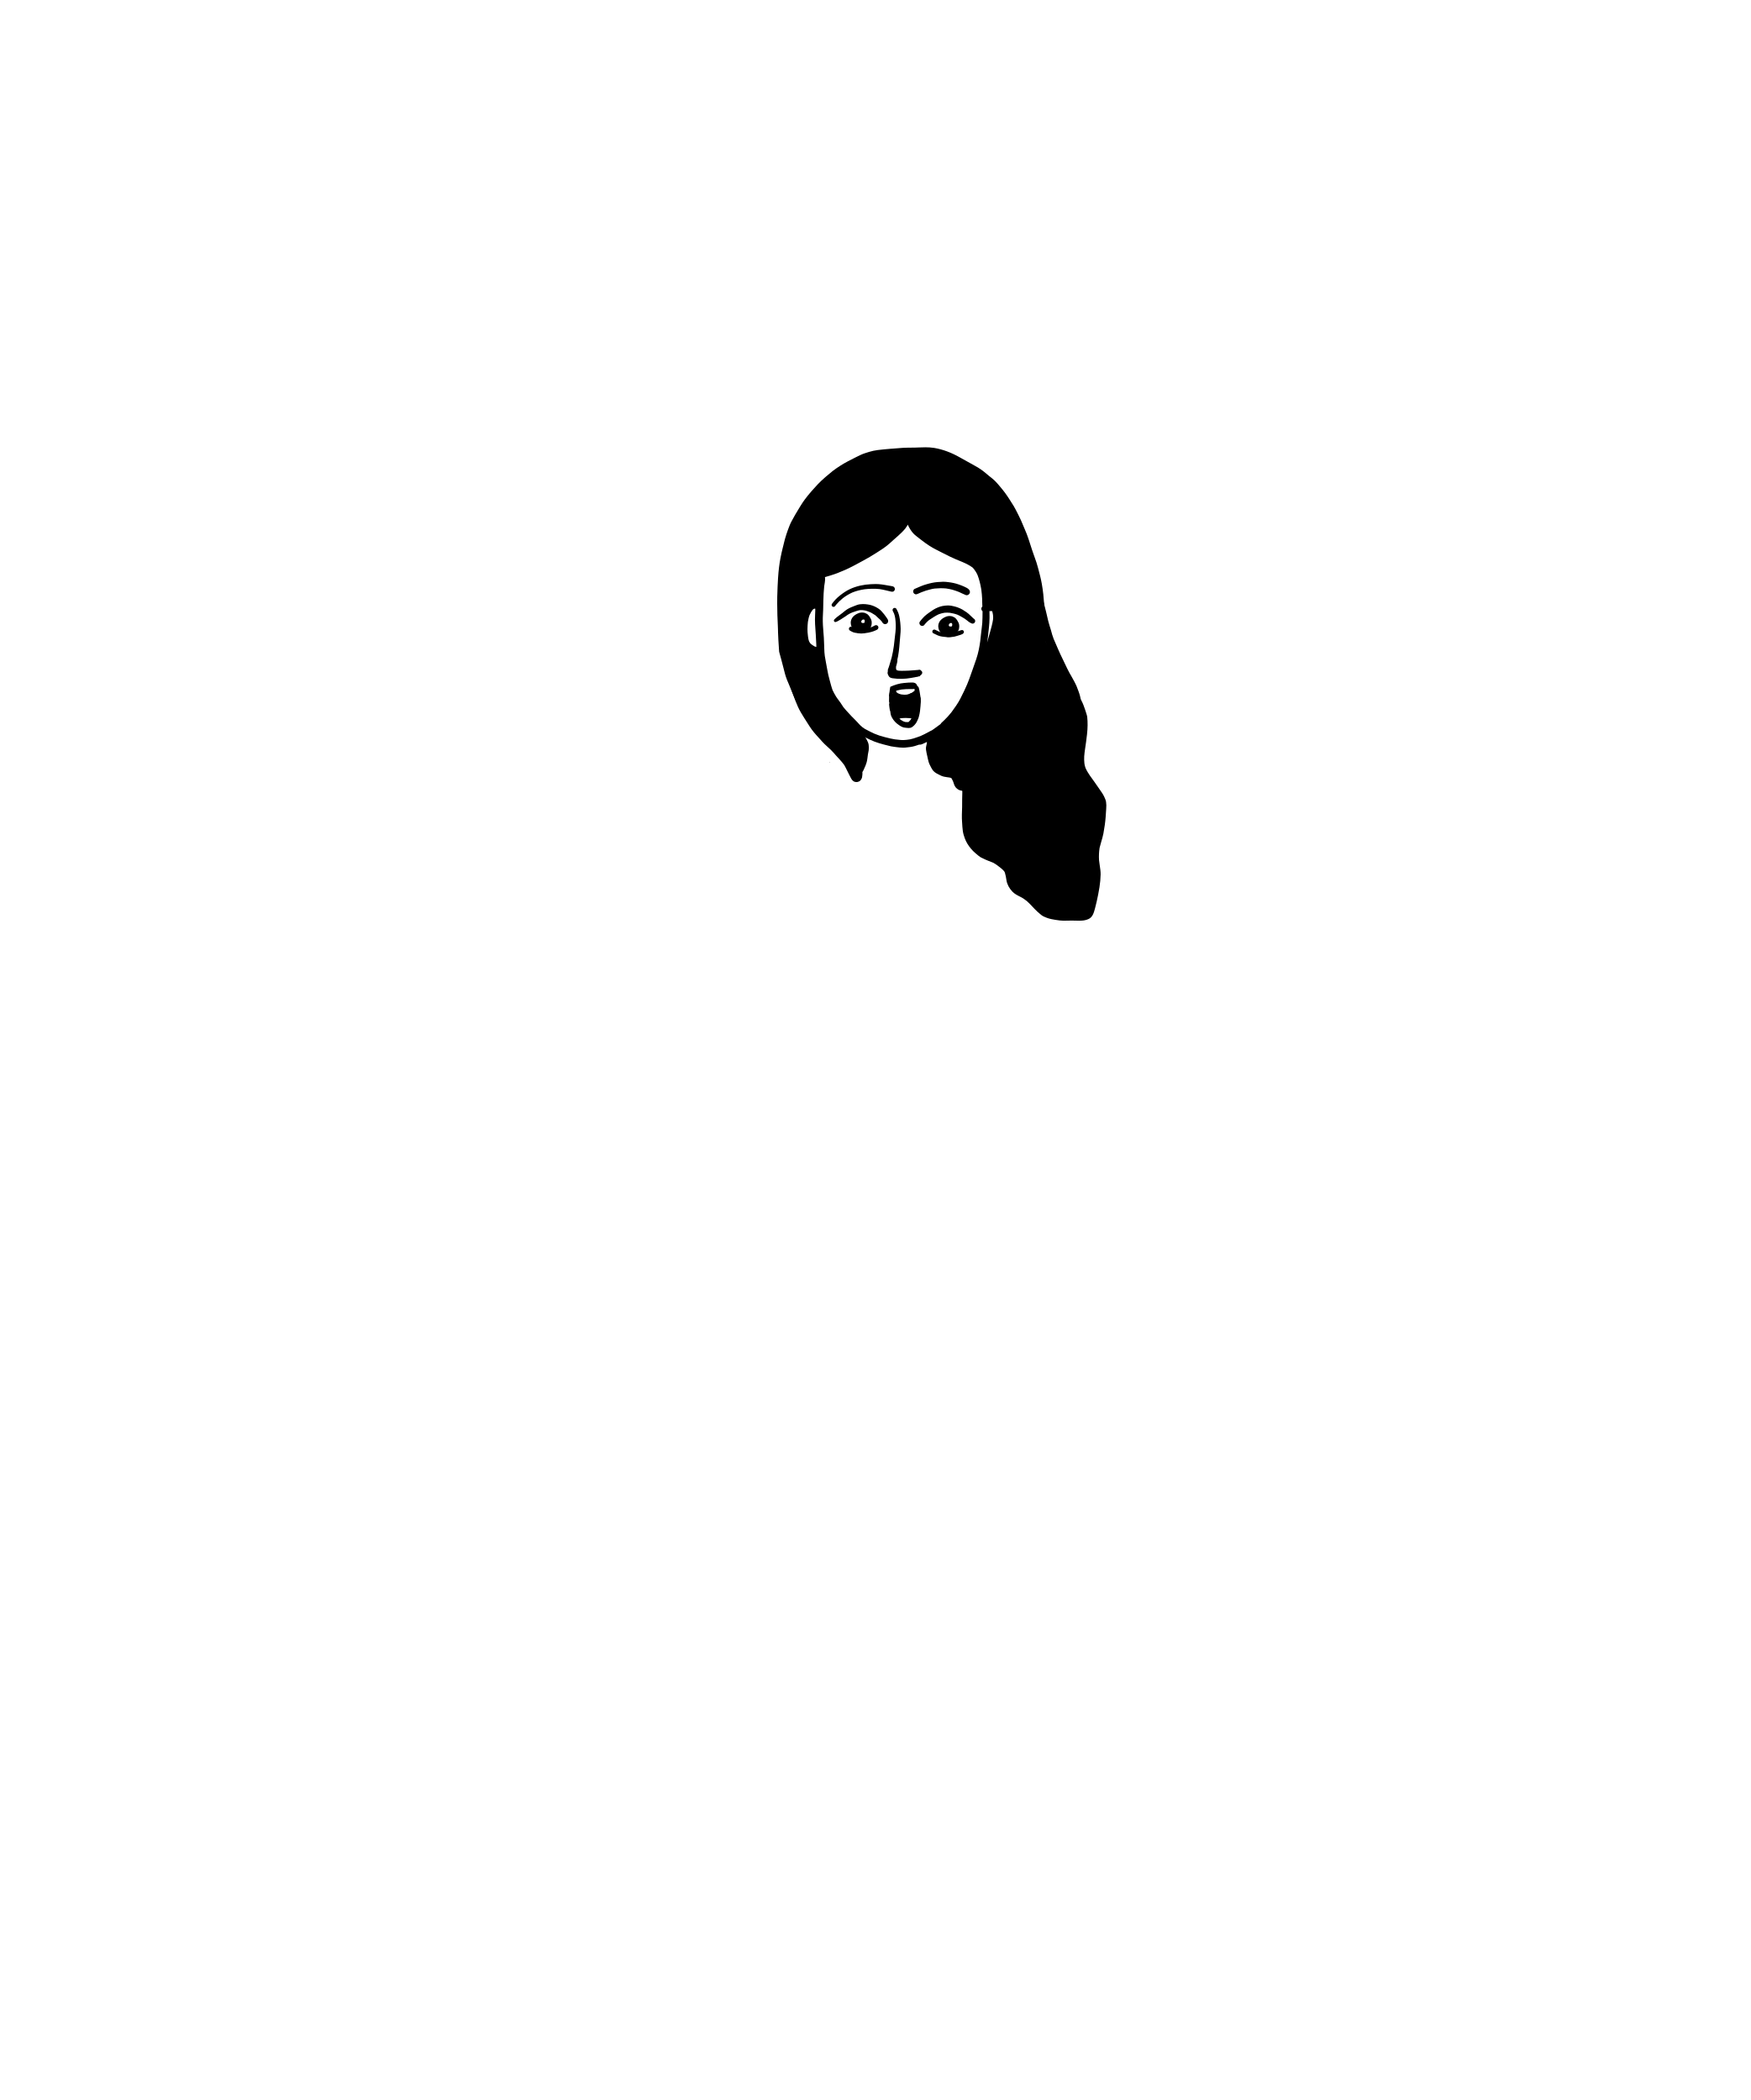
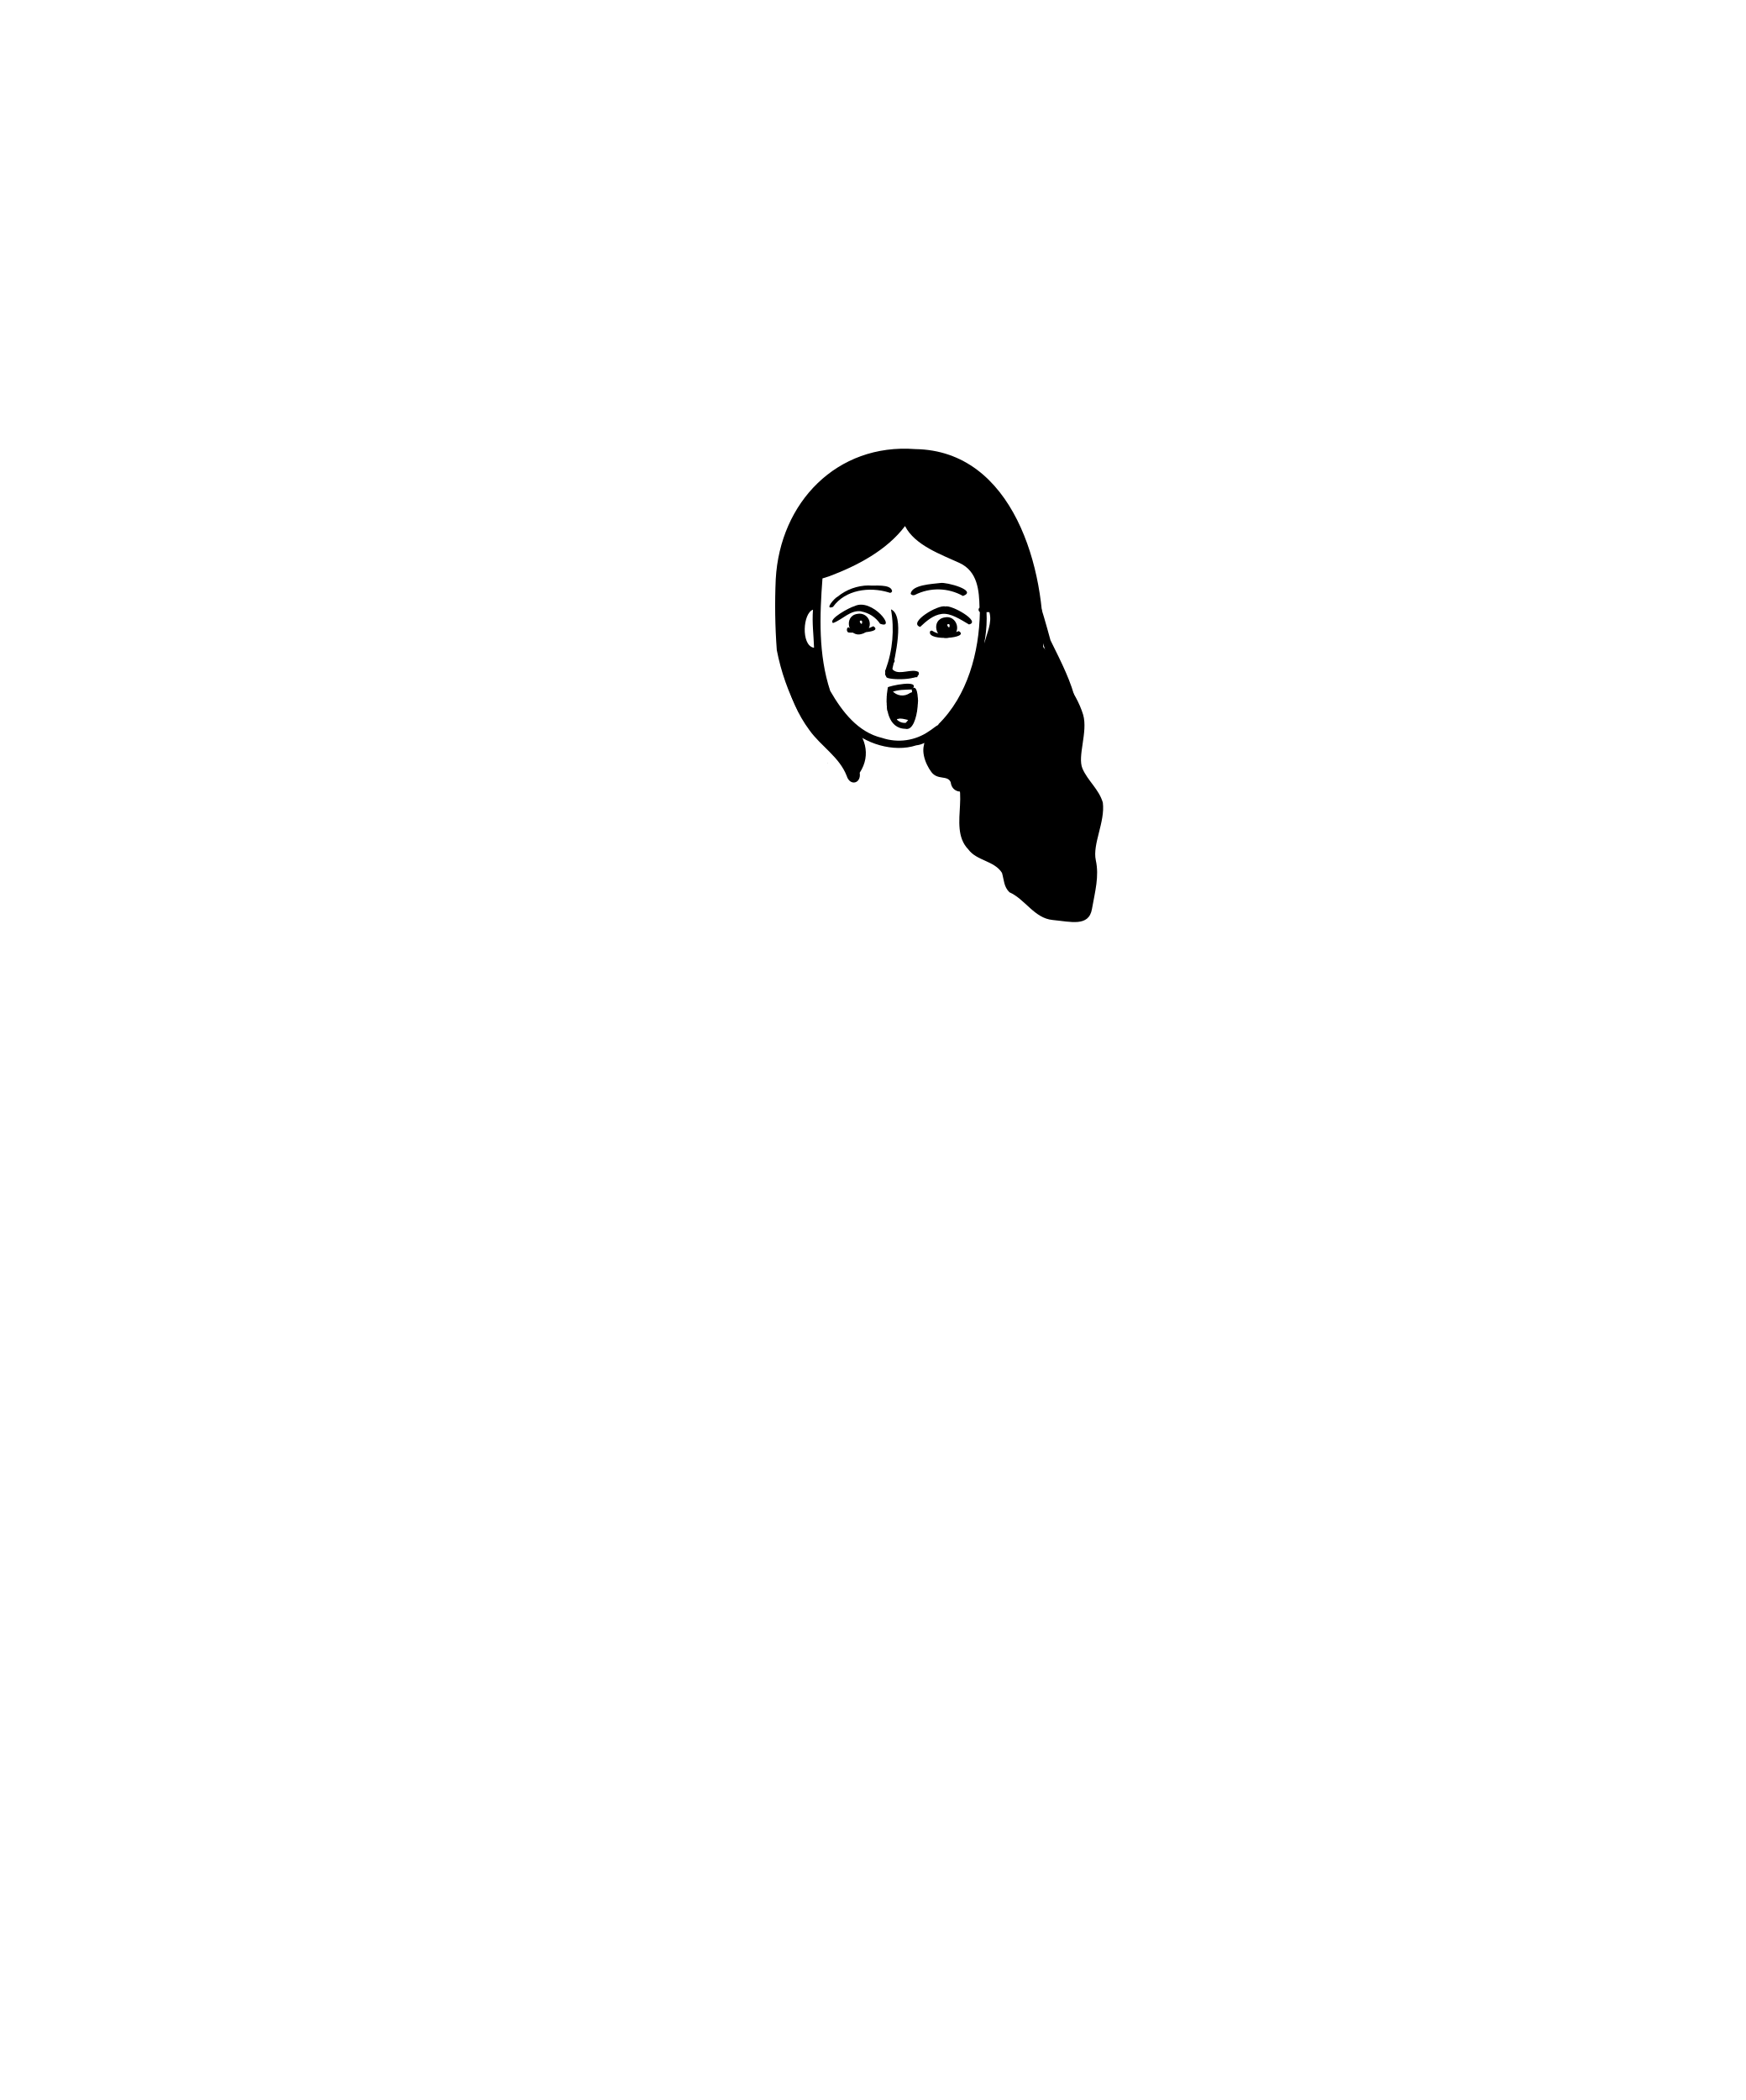
- <svg xmlns="http://www.w3.org/2000/svg" width="500" height="600">
-   <path d="M261.798 180.773c-.037-.007-.078-.01-.115-.016.037.006.078.012.115.016m-8.231 11.167c-.116.418.018.82.296 1.097h.003c.423.14.86.224 1.299.29.719.056 1.435.074 2.154.074.723.004 1.451.016 2.174-.021.738-.038 1.476-.044 2.214-.081.358-.019.713-.047 1.072-.084.106-.268.149-.518.072-.817a1.384 1.384 0 00-.088-.245.372.372 0 01-.015-.057.916.916 0 00-.175-.366 9.9 9.9 0 01-1.32.292c-.53.077-1.062.165-1.594.218-.425.037-.851.059-1.274.09-.355.025-.739.09-1.093.056-.371-.037-.783-.056-1.1-.277a1.738 1.738 0 01-.637-.773l-.587-.192a.935.935 0 00-.305-.05c-.492 0-.965.367-1.096.847m-8.796-19.081c-.377.137-.747.287-1.117.433-.387.153-.78.308-1.147.502-.386.202-.75.423-1.09.7-.267.216-.53.436-.8.649-.524.393-1.057.772-1.57 1.182-.18.143-.354.299-.52.464-.093.094-.223.19-.282.308-.069.138-.082.287 0 .424a.412.412 0 00.36.209c.153-.004.306-.078.442-.137.147-.063.281-.14.421-.215.458-.246.894-.536 1.33-.82.234-.149.467-.298.7-.45.212-.141.411-.297.62-.44.398-.275.842-.478 1.283-.669.345-.135.7-.244 1.05-.362.39-.13.773-.244 1.174-.313.222-.016.44-.015.664-.007.205.01.413.044.62.071-.082-.01-.163-.022-.24-.03.186.024.37.055.553.093.156.03.309.09.459.143.299.101.594.218.888.333.12.056.24.115.36.177.14.072.271.165.408.247.238.142.473.28.7.437.311.273.599.568.903.845.15.138.303.265.45.405.152.15.294.309.433.472.088.125.17.252.251.385a.885.885 0 001.2.315.889.889 0 00.317-1.203c-.084-.137-.162-.28-.256-.411-.114-.168-.236-.333-.354-.501-.14-.193-.271-.4-.43-.58-.118-.136-.234-.274-.35-.41-.251-.303-.51-.617-.809-.876-.36-.305-.75-.535-1.164-.76a7.14 7.14 0 00-2.38-.775 9.806 9.806 0 00-1.36-.107c-.582 0-1.162.073-1.717.272m5.475 5.756a1.035 1.035 0 00-.424.116c-.059.03-.115.07-.174.105a7.12 7.12 0 01-.553.274c-.295.114-.607.182-.914.25-.28.06-.557.118-.835.161-.387.05-.777.103-1.165.156.06-.01.116-.016.175-.025a9.401 9.401 0 01-1.822-.035 3.265 3.265 0 01-.538-.136c-.206-.111-.407-.231-.61-.35a.61.61 0 00-.823.216.608.608 0 00.215.822c.155.087.31.178.467.264.324.188.66.296 1.025.365.385.072.784.1 1.174.134.273.022.548.053.822.047.286-.003.573-.047.856-.082.333-.04.67-.08.997-.155.295-.069.591-.14.887-.218.405-.106.785-.274 1.165-.442.256-.113.504-.203.648-.467a.678.678 0 000-.67c-.103-.175-.318-.332-.533-.332l-.04.002m20.552-5.631a9.97 9.97 0 00-1.607.165c-.455.084-.887.246-1.317.414-.923.364-1.725.934-2.529 1.508a14.18 14.18 0 00-1.25.99c-.164.15-.31.318-.46.48-.324.351-.623.712-.903 1.102-.252.352-.063.884.287 1.09a.807.807 0 00.613.08c.215-.058.349-.192.476-.367.045-.06.088-.12.133-.178a7.9 7.9 0 011.144-1.11c.479-.337.979-.648 1.476-.957.432-.272.878-.516 1.342-.723a9.333 9.333 0 011.577-.407 8.461 8.461 0 011.51.007c.37.062.737.137 1.103.217a9.27 9.27 0 011.113.34c.188.086.377.175.562.27.261.134.51.29.766.43.25.137.504.277.735.443.223.161.44.332.662.492.145.116.285.234.43.348.303.237.605.395.963.53.312.112.682-.075.841-.343a.757.757 0 00-.268-1.022c-.035-.02-.07-.04-.103-.062-.291-.247-.56-.514-.831-.781a8.595 8.595 0 00-1.143-.99c-.39-.275-.791-.536-1.202-.78-.43-.255-.897-.444-1.362-.628-.398-.156-.825-.252-1.242-.352-.462-.11-.951-.207-1.432-.207l-.084.001" />
-   <path d="M271.78 178.001c.028.015.055.03.082.047.005.003.007.006.011.01.029.04.054.082.079.123.017.057.032.112.046.169.003.083.003.164-.001.247a5.763 5.763 0 01-.085.338l-.144.04-.075.01c-.108.01-.216.015-.324.015a3.84 3.84 0 01-.187-.05l-.008-.004-.069-.066a1.384 1.384 0 01-.04-.066 3.367 3.367 0 01-.065-.202v-.016c.014-.054.03-.107.047-.161.04-.067.082-.133.126-.197.058-.059.115-.116.175-.171a2.91 2.91 0 01.26-.066h.172m-1.155-1.934c-.11.016-.218.058-.322.099-.586.218-1.137.531-1.581.987a2.597 2.597 0 00-.722 1.774c0 .184.044.367.07.546.019.12.046.23.084.346.128.386.345.713.629.99l.086.082c.13.21.291.402.474.558.23.197.479.31.758.417.256.096.549.129.82.133.317.008.648-.051.947-.155a3.24 3.24 0 001.3-.87 2.18 2.18 0 00.36-.551c.07-.088.133-.18.198-.27.19-.268.227-.623.259-.944.054-.53-.034-1.098-.327-1.547a2.01 2.01 0 01-.03-.045c-.01-.02-.017-.04-.027-.061-.124-.282-.333-.536-.526-.77-.27-.331-.637-.503-1.016-.658-.164-.066-.37-.078-.536-.102a2.636 2.636 0 00-.329-.025l-.039-.001c-.177 0-.355.043-.53.067m-23.845.934c.028.015.055.03.082.047.005.003.007.006.011.01.029.04.054.082.079.123.017.057.032.112.046.169.003.083.003.164-.001.247a5.763 5.763 0 01-.085.338l-.144.04-.075.01c-.108.01-.216.015-.324.015a3.84 3.84 0 01-.187-.05l-.008-.004-.069-.066a1.384 1.384 0 01-.04-.066 3.367 3.367 0 01-.065-.202v-.016c.014-.054.03-.107.047-.161.04-.067.082-.133.126-.197.058-.059.115-.116.175-.171a2.91 2.91 0 01.26-.066h.172m-1.155-1.934c-.11.016-.218.058-.322.099-.586.218-1.137.531-1.581.987a2.597 2.597 0 00-.722 1.774c0 .184.044.367.07.546.019.12.046.23.084.346.128.386.345.713.629.99l.086.082c.13.21.291.402.474.558.23.197.479.31.758.417.256.096.549.129.82.133.317.008.648-.051.947-.155a3.24 3.24 0 001.3-.87 2.18 2.18 0 00.36-.551c.07-.088.133-.18.198-.27.19-.268.227-.623.259-.944.054-.53-.034-1.098-.327-1.547a2.01 2.01 0 01-.03-.045c-.01-.02-.017-.04-.027-.061-.124-.282-.333-.536-.526-.77-.27-.331-.637-.503-1.016-.658-.164-.066-.37-.078-.536-.102a2.636 2.636 0 00-.329-.025l-.039-.001c-.177 0-.355.043-.53.067" />
-   <path d="M266.387 180.153c-.153.258-.075.638.202.781.417.213.84.42 1.27.605.39.168.786.27 1.203.336.208.034.416.053.622.078.3.034.598.062.897.09.162.012.327.01.49.012.149.007.304.007.454-.008a9.648 9.648 0 001.111-.153c.296-.063.583-.156.87-.246.286-.09.573-.166.856-.265a5.85 5.85 0 00.445-.174.98.98 0 00.374-.275.541.541 0 00.084-.653c-.112-.19-.39-.337-.61-.25-.085.034-.178.05-.265.075-.109.028-.218.06-.327.09-.27.078-.539.15-.81.222-.224.059-.442.136-.67.19-.262.065-.524.114-.79.16-.407.04-.817.068-1.227.054a27.719 27.719 0 01-1.29-.082 4.623 4.623 0 01-.997-.258 22.234 22.234 0 01-1.114-.531.643.643 0 00-.294-.074.55.55 0 00-.484.276m-11.143-6.387c-.29.169-.365.527-.216.814.122.236.24.47.35.71.18.451.267.918.345 1.394.075.62.128 1.243.146 1.869.02.65-.021 1.31-.083 1.959a179.738 179.738 0 01-.464 4.055c-.172 1.124-.35 2.248-.636 3.353-.146.558-.321 1.106-.495 1.657-.134.415-.23.848-.392 1.252-.02.04-.038.084-.057.127a1.535 1.535 0 00-.155.565.972.972 0 00.501.856.93.93 0 001.13-.147.93.93 0 00.272-.704c.017-.071.036-.142.056-.214a1.097 1.097 0 01-.066-.511c.047-.408.072-.53.237-.897.084-.193.226-.356.364-.516.173-.625.326-1.252.448-1.89.172-.87.25-1.76.35-2.642.093-.822.14-1.654.21-2.479.058-.622.11-1.243.154-1.865.04-.557.025-1.112-.013-1.666a20.837 20.837 0 00-.205-1.962 16.098 16.098 0 00-.162-.844 7.111 7.111 0 00-.296-1c-.14-.364-.327-.713-.508-1.062a.577.577 0 00-.517-.29.598.598 0 00-.298.078" />
-   <path d="M269.27 209.613c.352-.252.704-.505 1.059-.753l.423-.3.144-.099.146-.103c.072.41.224.788.464 1.177l.066.106-.608.034-.781.082a63.67 63.67 0 01-1.349.155c.153-.1.3-.2.436-.299m12.911-27.586l.153-1.392.131-1.23c.097-.968.193-1.887.187-2.805v-.623a76.392 76.392 0 00-.019-1.417l.122.043a9.381 9.381 0 01.548-.006l.112.044c.093.31.165.638.218 1 .012.108.025.224.034.338.035.303.028.639-.022 1.091-.183 1.174-.507 2.326-.819 3.44l-.162.558-.208.745-.153.547-.205.739-.1.367-.031.106c.077-.445.149-.94.214-1.545m-49.21 2.763l-.228-.069a8.132 8.132 0 01-.959-.613 3.654 3.654 0 01-.395-.368 3.88 3.88 0 01-.309-.557c-.143-.377-.208-.797-.27-1.233l-.04-.364c-.075-.664-.138-1.258-.123-1.848.016-.66.041-1.36.12-2.033.117-.685.245-1.355.475-1.958.247-.549.53-1.04.841-1.462.056-.067.116-.127.181-.186.08-.06.17-.11.259-.159l.171-.047.087.013.09.016.006.507-.052 1.277a25.608 25.608 0 000 2.694c.04.647.083 1.299.13 1.95l.066.965c.062.91.111 1.815.143 2.728.01.27.015.535.019.797l.006.01a1.91 1.91 0 00-.218-.06m4.503-20.454l.23-.075.589-.19c.616-.196 1.209-.438 1.912-.744.236-.1.473-.2.713-.292.632-.25 1.274-.565 1.822-.839l.122-.058.57-.284c.292-.143.582-.299.874-.458l.079-.04.404-.219a109.684 109.684 0 003.662-2.021 54.79 54.79 0 001.95-1.202l.143-.093.377-.242 1.075-.698c.146-.094.29-.197.433-.299l.161-.119.122-.083.075-.054c.152-.106.264-.186.37-.277l.277-.221.088-.072c.245-.2.488-.399.722-.61l.214-.2c.281-.255.555-.504.835-.753.408-.365.82-.729 1.23-1.09l.062-.053c.39-.349.695-.622.975-.916l.237-.245c.234-.24.586-.601.844-.947a9.39 9.39 0 00.365-.545l.05-.075.08-.124.072-.106.137-.2c.032.19.106.346.187.499l.05.09.143.277c.2.37.436.735.748 1.149.24.302.498.62.803.879.205.177.42.351.636.52l.448.349.9.697a30.71 30.71 0 002.236 1.597c.635.424 1.386.816 1.88 1.075l.125.062.078.037.103.054.255.127.57.3.218.11c.86.443 1.72.886 2.588 1.303a58.763 58.763 0 003.538 1.532l.112.05c.445.193.915.399 1.355.63a11.5 11.5 0 011.457.896c.13.113.252.24.392.42.203.262.399.546.577.829.18.292.336.594.508.983.444 1.162.78 2.465 1.055 4.099.115.975.203 1.784.23 2.573.01.239.016.476.019.712.003.206.006.409.013.611l.037.943c-.24.172-.352.549-.261.885a.848.848 0 00.314.458l-.022 1.877c0 .558-.022 1.037-.059 1.47-.029.34-.065.68-.106 1.016l-.037.333-.038.311-.037.312-.022.18c-.05.405-.088.717-.119 1.028-.068.676-.14 1.352-.224 2.027a32.529 32.529 0 01-.413 2.442 23.434 23.434 0 01-.717 2.66l-.04.12a60.55 60.55 0 01-.944 2.71c-.147.4-.287.794-.426 1.196l-.091.255-.09.259a43.072 43.072 0 01-.997 2.641l-.034.084a54.08 54.08 0 01-.841 1.859c-.368.756-.735 1.51-1.118 2.254-.688 1.327-1.604 2.585-2.342 3.594l-.212.29a21.828 21.828 0 01-1.965 2.167c-.36.358-.722.704-1.08 1.028l.103.025.068-.022-.197.118a30.456 30.456 0 00-1.12.832l-.813.589c-.194.137-.39.274-.589.407l-.003-.005-.134.05a5.637 5.637 0 00-.458.233l-.158.093c-.966.526-1.747.92-2.457 1.23-.32.13-.649.24-.982.35l-.299.099-.111.037c-.181.063-.355.122-.533.18-.343.107-.688.19-1.04.272-.255.047-.517.08-.778.112l-.26.034-.196.015-.252.016-.323.025a5.45 5.45 0 01-.235.006c-.193 0-.382-.01-.573-.022l-.124-.009a23.41 23.41 0 01-1.473-.161l-.106-.007c-.834-.119-1.713-.343-2.416-.523l-.256-.063-.277-.07a24.54 24.54 0 01-1.542-.446c-.483-.165-.959-.35-1.432-.543-.293-.13-.579-.27-.866-.41-.146-.072-.29-.147-.43-.222l-.134-.068a7.297 7.297 0 00-.351-.18 9.257 9.257 0 01-.9-.474 7.604 7.604 0 01-1.315-1.021 7.307 7.307 0 01-.541-.577l-.125-.143-.125-.14a27.944 27.944 0 00-1.006-1.034l-.124-.124c-.172-.168-.34-.336-.508-.511l-.084-.087a41.703 41.703 0 01-1.547-1.676c-.26-.299-.511-.6-.763-.903-.52-.878-1.143-1.71-1.748-2.516l-.32-.47a18.308 18.308 0 01-1.034-1.907 14.286 14.286 0 01-.327-1.033l-.034-.112a40.344 40.344 0 01-.243-.888l-.025-.093-.028-.103-.038-.134-.106-.398a29.528 29.528 0 01-.725-3.22l-.044-.24-.043-.237c-.05-.286-.1-.567-.156-.85l-.075-.408-.028-.15a56.11 56.11 0 01-.324-1.831 14.255 14.255 0 01-.112-1.084 77.866 77.866 0 01-.06-1.429l-.005-.324c-.025-.84-.047-1.666-.103-2.45a93.606 93.606 0 00-.106-1.396l-.012-.153c-.103-1.305-.21-2.656-.181-4.03.012-.52.037-1.036.066-1.557l.04-.831c.028-.698.037-1.395.044-2.096l.003-.258c.015-.888.044-1.623.087-2.245l.037-.533.02-.242c.034-.471.068-.92.114-1.368l.078-.476.08-.514.013-.09c.035-.237.069-.477.079-.72.005-.106 0-.215-.01-.32a2.53 2.53 0 01-.013-.238.834.834 0 00-.024-.227l.083.006c.593-.155 1.19-.346 1.754-.532m24.734-36.483l-.546.025c-.657.022-1.317.025-1.971.028h-.252l-.247.004a29.25 29.25 0 00-2.46.136c-.635.06-1.27.103-1.91.147l-.482.034c-.539.034-1.074.087-1.61.14l-.669.069c-.962.096-1.763.183-2.585.358-.816.177-1.644.448-2.193.626l-.186.059c-.838.264-1.647.67-2.36 1.027l-.726.364c-.589.297-1.175.593-1.757.9a31.202 31.202 0 00-4.435 2.828 54.068 54.068 0 00-1.883 1.567l-.066.059-.261.227c-.72.627-1.377 1.25-2.01 1.91-.438.463-.862.937-1.292 1.42l-.526.59a37.01 37.01 0 00-1.906 2.353c-.427.563-.812 1.176-1.124 1.672l-.077.127-.222.352a48.35 48.35 0 00-1.345 2.245l-.144.256c-.267.476-.532.953-.794 1.435-.454.832-.784 1.698-1.083 2.514-.33.909-.629 1.825-.882 2.722a47.184 47.184 0 00-.38 1.514l-.068.288-.072.284-.115.458c-.208.816-.383 1.61-.63 2.837-.33 1.7-.547 3.51-.694 5.696-.1 1.557-.174 3.267-.23 5.378a86.878 86.878 0 00.02 3.946l.02 1.307c.016.873.053 1.726.11 2.61.031.439.04.875.05 1.314l.006.159.003.168.018.773c.047 1.448.14 2.868.24 4.32l.013.189.012.196.04.573.01.153c.404 1.401.758 2.815 1.13 4.222.19.714.368 1.43.555 2.143.15.567.349 1.115.554 1.66.408 1.018.85 2.012 1.274 3.021.405.956.8 1.912 1.217 2.862.464 1.052.962 2.09 1.467 3.124.159.075.305.177.436.308.54.535.997 1.167 1.47 1.762.377.48.757.957 1.137 1.436.788 1.003 1.579 2.006 2.36 3.014.501.648 1.003 1.296 1.504 1.94.601.72 1.203 1.436 1.82 2.14.161.118.295.271.392.442.108.122.217.243.327.361.252.28.508.558.756.841.04.047.087.097.134.15.255.19.517.368.791.53.053.018.11.037.165.052.028.003.057.003.088.006.392-.19.88-.312 1.318-.24.06-.151.118-.303.177-.457.158-.417.31-.838.457-1.261.184-.551.309-1.137.427-1.7l.081-.378c.214-1.028.345-1.822.423-2.572a8.134 8.134 0 00-.106-2.258c.193.215.346.374.499.536l.25.274c.23.256.41.455.609.635.324.296.651.558.972.773a10.544 10.544 0 001.57.918l.074.04.442.225c.415.215.835.424 1.265.617.818.382 1.66.704 2.494.95.816.252 1.604.466 2.345.638l.256.062.105.031c.25.065.496.128.741.181.358.072.717.118 1.075.165l.115.015.28.038c.626.084 1.302.162 1.99.162.172 0 .35-.006.524-.016.498-.034.99-.102 1.482-.171a9.703 9.703 0 001.274-.268c.364-.103.722-.224 1.08-.348l.097-.038.096-.03a.351.351 0 00.134.02c.119 0 .247-.014.393-.043.162-.034.318-.103.467-.168l.205-.097c.368-.149.723-.32 1.081-.495-.037.034-.04.1-.04.156a1.76 1.76 0 00.838 1.523l.137.087c.03.165.087.34.158.517.271.697.695 1.327 1.031 1.83l.2.3c.523.8 1.233 1.535 2.104 2.187.25.183.52.345.789.503l.13.082.342.209c.44.289.879.57 1.333.831l.129.074c.541.312 1.027.598 1.466.931.184.175.355.368.52.595.174.26.34.564.492.907.153.47.259.981.343 1.656.053.739.08 1.374.08 1.94.004.337-.009.677-.02 1.012l-.004.091a24.07 24.07 0 00-.02 1.028 80.412 80.412 0 01-.08 4.36c-.024.7.013 1.398.056 2.114l.01.121c.044.794.093 1.614.199 2.392.11.791.358 1.536.564 2.096.364 1.018.965 2.024 1.78 2.993.412.482.79.862 1.185 1.199l.245.206c.234.199.467.395.7.588.194.155.381.302.596.43.109.068.23.124.355.18l.196.09.29.141c.48.234.95.454 1.416.626.428.158.86.32 1.28.504.867.449 1.648 1.06 2.368 1.648.299.264.585.517.831.81.074.118.146.251.211.389.219.704.337 1.473.437 2.09l.021.136c.178 1.13.789 2.286 1.723 3.251.582.592 1.28.966 2.064 1.358.377.19.766.387 1.118.63.342.233.664.482.981.74.48.427.96.904 1.467 1.458a27.406 27.406 0 001.501 1.529c.352.324.713.635 1.08.922.474.367 1.04.604 1.583.803.81.315 1.753.474 2.441.585.95.163 1.7.24 2.38.247h.083c.365 0 .73-.01 1.093-.019a34.8 34.8 0 011.116-.019c.404 0 .809.01 1.217.023.293.008.589.015.884.021.492 0 .931-.044 1.34-.084.504-.06.918-.218 1.27-.362 1.252-.485 1.616-1.856 1.94-3.061l.05-.2c.162-.597.302-1.2.443-1.805.301-1.323.563-2.684.784-4.052.2-1.254.312-2.485.334-3.662.011-.832-.12-1.685-.225-2.37l-.025-.17a53.343 53.343 0 01-.208-1.559 16.838 16.838 0 01.159-3.496c.14-.592.314-1.193.485-1.773.222-.753.455-1.532.608-2.329.326-1.738.538-3.298.645-4.77.055-.752.111-1.502.152-2.255.018-.346.034-.695.037-1.04a5.489 5.489 0 00-.062-.798l-.022-.206a3.113 3.113 0 00-.212-.719l-.074-.187a8.04 8.04 0 00-.265-.598c-.324-.675-.785-1.33-1.121-1.802l-.24-.343-.402-.585a64.319 64.319 0 00-1.114-1.601l-.365-.508-.346-.48-.42-.582c-.467-.685-.95-1.433-1.302-2.261l-.047-.143-.046-.14a5.365 5.365 0 01-.228-1.047c-.053-.629-.1-1.298-.053-1.97.056-.724.14-1.45.25-2.15.2-1.261.376-2.594.557-4.188.196-1.766.215-3.413.056-4.899-.031-.295-.118-.576-.214-.887l-.085-.28c-.1-.34-.212-.677-.33-1.01l-.069-.2c-.233-.669-.51-1.46-.875-2.154-.336-.66-.747-1.317-1.108-1.9l-.423-.678c-.527-.866-1.225-2.006-1.975-3.043a121.76 121.76 0 00-1.784-2.42l-.14-.187c-.651-.859-1.3-1.718-1.928-2.584l-.63-.872-.314-.44c-.174-.255-.34-.516-.507-.778l-.054-.078-.05-.075-.317-.489c-.28-.43-.567-.844-.96-1.202.02-.488.013-1 .004-1.52l-.018-.824c-.023-1.856-.044-3.704-.091-5.547-.022-1.04-.138-2.092-.228-2.94l-.024-.234-.022-.21a55.87 55.87 0 01-.18-1.9c-.107-1.533-.278-3.56-.655-5.635-.255-1.43-.629-2.846-.962-4.097l-.18-.667c-.244-.91-.496-1.71-.776-2.442a42.74 42.74 0 01-.535-1.516 73.543 73.543 0 00-.322-.931 89.688 89.688 0 01-1.015-3.13c-.302-.966-.688-1.884-1.158-2.987l-.047-.112-.106-.246a128.68 128.68 0 00-.856-2.02 35.395 35.395 0 00-.508-1.054l-.071-.149-.072-.15-.072-.142-.25-.495c-.35-.701-.715-1.424-1.104-2.078a46.76 46.76 0 00-1.165-1.84l-.053-.081a33.168 33.168 0 00-1.268-1.863 35.234 35.234 0 00-.694-.887l-.156-.193-.078-.097-.07-.087-.072-.084-.368-.446a23.676 23.676 0 00-1.433-1.597c-.57-.56-1.199-1.043-1.707-1.433l-.522-.441-.178-.147c-.504-.417-.925-.77-1.336-1.065a18.518 18.518 0 00-2.198-1.352 177.878 177.878 0 01-4.074-2.267c-2.438-1.392-4.905-2.301-7.328-2.709a15.686 15.686 0 00-2.535-.18c-.7 0-1.404.027-2.104.055m-25.229 90.084c.003-.056.006-.109.006-.165l-.016-.016c-.037-.036-.074-.074-.111-.108.04.093.08.193.12.29" />
-   <path d="M287.96 150.422c.47.894.925 1.794 1.367 2.7.355.732.645 1.489.934 2.249l-.037-.097c.277.76.542 1.523.828 2.276.289.742.593 1.478.885 2.22.273.758.544 1.52.781 2.29.259.85.514 1.7.782 2.547.246.773.458 1.554.741 2.31.296.796.612 1.588.926 2.376.14.39.27.78.376 1.181.121.452.227.907.333 1.364.193.82.33 1.648.514 2.47.205.906.39 1.815.58 2.725.177.869.336 1.747.585 2.597.262.89.454 1.797.72 2.685.282.95.647 1.87 1.03 2.78.358.848.682 1.71 1.052 2.55.374.858.786 1.695 1.175 2.542.299.641.588 1.29.884 1.931.308.67.657 1.317 1.012 1.968.33.604.673 1.202.987 1.819a16.747 16.747 0 01.801 1.739c.183.526.36 1.053.523 1.587.18.59.255 1.22.344 1.829a52.48 52.48 0 01.179 5.312c-.025 1.908-.324 3.802-.595 5.689-.103.72-.236 1.439-.355 2.155l.066-.361c-.215 1.215-.424 2.432-.685 3.634-.131.601-.309 1.196-.464 1.79-.153.583-.234 1.184-.396 1.767-.137.485.028 1.006.464 1.286.492.315 1.246.19 1.548-.343.488-.863.838-1.83 1.127-2.78.15-.486.284-.966.402-1.461.118-.477.202-.969.299-1.451.183-.89.336-1.788.498-2.681a99.37 99.37 0 00.53-3.264c.127-.916.249-1.828.333-2.748.04-.472.037-.952.043-1.426.007-.448.004-.897-.003-1.345a57.616 57.616 0 00-.137-2.918c-.078-1.024-.18-2.052-.433-3.051-.112-.452-.27-.892-.423-1.33a35.265 35.265 0 00-.608-1.59c-.071-.182-.171-.36-.258-.534-.11-.218-.218-.44-.33-.655-.227-.426-.455-.85-.697-1.267-.47-.813-.944-1.629-1.346-2.479-.417-.878-.832-1.76-1.261-2.635-.486-.993-.966-1.983-1.392-3.008-.393-.95-.838-1.88-1.225-2.835a49.042 49.042 0 01-.398-1.15c-.14-.434-.24-.88-.367-1.315-.255-.853-.546-1.694-.76-2.557-.224-.9-.423-1.806-.635-2.71-.206-.858-.433-1.712-.654-2.569-.11-.426-.24-.846-.365-1.27-.125-.427-.23-.865-.383-1.283-.183-.502-.37-.997-.592-1.482-.17-.37-.34-.745-.504-1.121-.19-.433-.383-.866-.567-1.302-.171-.414-.324-.835-.501-1.246-.18-.423-.355-.85-.533-1.273-.17-.405-.364-.797-.535-1.2-.38-.906-.772-1.8-1.197-2.687-.404-.847-.834-1.682-1.227-2.535-.389-.85-.74-1.719-1.101-2.581a34.754 34.754 0 00-1.162-2.442c-.299-.576-.595-1.149-.897-1.722a.319.319 0 00-.29-.184c-.238 0-.481.243-.336.52" />
-   <path d="M295.28 181.829a.435.435 0 00-.179.585c.28.517.57 1.027.838 1.551.212.408.42.816.63 1.224.286.557.582 1.111.843 1.678.3.658.605 1.312.897 1.972l.039.085c.094.31.202.619.316.924.187.501.415.974.645 1.457a.494.494 0 00.899-.064.883.883 0 00.465-.104.926.926 0 00.442-.526 1.16 1.16 0 00.025-.527c-.016-.118-.022-.242-.044-.361l-.074-.43c-.05-.283-.103-.564-.162-.843-.056-.275-.116-.549-.172-.825l-.083-.402c-.02-.091-.038-.184-.06-.275-.037-.19-.121-.37-.19-.551a.953.953 0 00-.32-.349l-.036-.02a24.99 24.99 0 00-.286-.811 9.641 9.641 0 00-.386-.866 2.413 2.413 0 00-.57-.722c-.137-.128-.283-.215-.479-.222a.71.71 0 00-.61.318.516.516 0 00-.081.14l-.075.16a1.094 1.094 0 00-.037.301c-.01.162.043.327.068.486.027.172.05.346.078.518l-.246-.48c-.218-.418-.433-.835-.648-1.252-.277-.536-.57-1.062-.86-1.592a.444.444 0 00-.588-.177m-20.829 24.464c-.128.04-.234.078-.346.149-.1.063-.193.14-.29.212-.074.056-.143.119-.217.178-.225.177-.446.358-.67.539a8.61 8.61 0 01-.187.147.873.873 0 00-.53-.222 2.156 2.156 0 00-.634.04c-.197.044-.387.137-.573.205a8.018 8.018 0 00-.745.337c-.283.137-.564.28-.841.43-.29.159-.585.346-.812.585-.402.417-.617 1.062-.35 1.61.03.06.07.116.115.167a6.44 6.44 0 00-.288.2c-.181.138-.244.424-.193.633.07.305.32.467.613.508.22.028.436-.069.62-.178.214-.125.414-.277.613-.423.203-.15.399-.315.595-.477.299-.246.591-.502.88-.76.26-.224.509-.458.761-.688.128-.119.255-.237.386-.355.062-.06.128-.115.19-.171.054-.048.104-.088.153-.137l.57-.458.362-.296-.113.287c-.172.442-.352.88-.53 1.32-.14.355-.258.72-.383 1.08a51.59 51.59 0 00-.579 1.772.393.393 0 00.252.487.39.39 0 00.486-.25c.165-.548.342-1.083.53-1.622.127-.368.24-.745.389-1.103.343-.826.67-1.66 1.043-2.475.062-.13.123-.26.177-.393.057-.133.075-.28.097-.42.044-.244-.212-.474-.448-.474a.322.322 0 00-.103.016m21.473-14.748c-.047.91-.044 1.818-.018 2.728.024.878.046 1.76.096 2.637.05.872.087 1.741.165 2.61.08.925.156 1.853.252 2.778.27 2.627.54 5.256.823 7.882l.111 1.218c.035.38.078.757.1 1.136l.081 1.5c-.086-.3-.151-.604-.228-.902-.202-.794-.401-1.585-.594-2.379a410.047 410.047 0 00-4.135-15.845c-.055-.188-.111-.376-.16-.566 0-.04-.006-.08-.018-.12a1.295 1.295 0 00-.035-.102c-.09-.249-.302-.423-.579-.361a.49.49 0 00-.361.58c.087.373.199.743.305 1.11l.505 1.81c.161.58.314 1.159.464 1.738.445 1.722.916 3.438 1.326 5.17.421 1.78.86 3.563 1.243 5.353.183.875.374 1.75.557 2.625.184.881.349 1.77.56 2.644.128.523.253 1.044.396 1.563.069.25.137.499.212.748.038.134.078.265.112.399.047.168.097.333.184.485.103.184.265.312.436.427.474.318 1.118.053 1.292-.467.09-.265.187-.52.24-.794.063-.318.103-.636.131-.96.046-.532.046-1.074.025-1.61-.019-.513-.04-1.03-.062-1.544-.035-.897-.122-1.79-.193-2.688-.075-.952-.184-1.906-.28-2.858-.088-.873-.17-1.745-.253-2.616-.107-1.097-.218-2.195-.328-3.292-.074-.834-.145-1.667-.22-2.498-.075-.844-.103-1.694-.153-2.54-.093-1.642-.122-3.287-.215-4.927-.012-.247-.065-.455-.237-.642a.89.89 0 00-.62-.286l-.033-.001a.902.902 0 00-.894.857M223.38 171.21c-.013.35.274.686.635.686a.67.67 0 00.685-.636c.013-.348-.274-.685-.635-.685a.671.671 0 00-.685.636m-.127 5.399c-.049 1.542-.083 3.102.01 4.644.04.732.124 1.46.196 2.19.069.669.195 1.332.274 1.999.056.636.133 1.262.243 1.89.112.62.243 1.233.352 1.853.206 1.19.39 2.385.592 3.574.205 1.219.46 2.423.856 3.597.44 1.314.957 2.601 1.448 3.9.424 1.12.919 2.23 1.52 3.27.62 1.064 1.29 2.095 1.95 3.132.376.595.75 1.187 1.162 1.753.398.549.825 1.06 1.276 1.564.38.423.77.844 1.152 1.27.408.452.807.919 1.246 1.342.588.57 1.209 1.106 1.806 1.67.542.51 1.009 1.102 1.51 1.653.533.59 1.09 1.156 1.598 1.77.233.284.462.573.686.867.553.942.987 1.962 1.494 2.925.125.234.246.464.364.698.044.084.088.165.134.249.02.034.037.068.06.103.18.315.308.442.585.66a.992.992 0 00.405.193c.137.022.273.047.41.072.281.009.546-.05.795-.184.137-.059.264-.147.362-.258.248-.29.28-.346.438-.701.085-.184.081-.411.11-.614.012-.102.027-.205.04-.31.035-.262.031-.522.005-.78l.026-.037c.222-.309.366-.691.522-1.037.255-.548.493-1.094.658-1.685.212-.753.268-1.539.379-2.311.075-.379.157-.755.213-1.14a5.76 5.76 0 00-.003-1.566c-.065-.51-.302-.993-.533-1.444-.199-.39-.426-.767-.666-1.134-1.026-1.559-2.202-3.005-3.425-4.411a5.119 5.119 0 00-.197-.239 1.569 1.569 0 00-2.47.22c-.243.382-.264.767-.205 1.2.044.327.227.608.414.87.2.277.396.557.598.83l.074.101c.083.18.16.362.235.546.188.574.365 1.14.53 1.72a1.649 1.649 0 00-1.941 1.107l-.04.22a16.727 16.727 0 00-.853-.827 74.922 74.922 0 01-2.312-2.863c-.514-.67-1.046-1.325-1.546-2.003a52.827 52.827 0 01-3.614-6.698c-.234-.517-.426-1.062-.626-1.595-.225-.588-.445-1.18-.67-1.772-.476-1.251-.952-2.5-1.454-3.743a29.29 29.29 0 00-.364-.856c-.274-.627-1.078-.926-1.71-.779a1.544 1.544 0 00-.694.376l-.022-.08c-.343-1.24-.658-2.488-.985-3.731-.155-.595-.317-1.186-.444-1.788-.126-.591-.212-1.192-.328-1.784-.112-.56-.236-1.112-.314-1.678-.077-.573-.155-1.15-.223-1.726-.1-1.405-.11-2.808-.07-4.213a.516.516 0 00-.488-.533h-.018a.516.516 0 00-.513.493zm43.411 35.898l-.083.1a.925.925 0 01.083-.1m-1.16-1.469c-.473.346-.663.997-.8 1.536-.04.174-.084.349-.124.523-.085.37-.125.71-.075 1.09.078.607.217 1.208.354 1.803.126.545.225 1.096.378 1.635.165.588.45 1.102.725 1.641.206.408.452.825.79 1.133.238.219.465.405.745.555.206.109.414.215.62.327.51.277 1.019.517 1.591.635.517.109 1.04.166 1.56.244.144.03.283.068.42.116.017.01.036.02.052.031.193.316.37.649.515.991.115.337.217.68.346 1.016.116.296.309.539.505.794.168.153.346.296.53.43.205.156.553.262.813.33.441.118.921.15 1.379.168.782.035 1.51-.48 1.747-1.226.296-.923-.233-1.913-1.143-2.215-.13-.043-.26-.086-.388-.13-.142-.465-.277-.93-.487-1.374-.34-.723-.825-1.426-1.476-1.893-.632-.455-1.364-.652-2.118-.773-.65-.101-1.31-.08-1.962-.149a8.173 8.173 0 01-1.13-.395 3.219 3.219 0 01-.189-.113 7.84 7.84 0 01-.682-.831c-.526-.798-.916-1.683-1.258-2.574a6.425 6.425 0 01-.221-.765c.005-.214.025-.423.05-.635.04-.173.085-.337.144-.503a.776.776 0 01.06-.045c.41-.305.37-.981.053-1.327a.94.94 0 00-.65-.299h-.034c-.255 0-.44.1-.64.25m-10.169-22.623c-.118.72-.21 1.44-.303 2.16l.008-.045a3.22 3.22 0 00-.014.093l-.002.016v-.006c-.018.13-.036.26-.063.39-.021.108-.065.217-.068.33l.004-.004c0 .198.154.383.376.383a.418.418 0 00.079-.006l.041.094a5.522 5.522 0 00-.47-.05 1.313 1.313 0 00-.491.059.842.842 0 00-.38.24 1.127 1.127 0 00-.224.429c-.062.228-.056.524.068.732.23.383.713.504 1.13.563.876.122 1.76.188 2.644.16a17.509 17.509 0 002.545-.256c.251-.044.504-.087.755-.136.133-.02.266-.043.397-.07.284-.059.567-.111.844-.199.355-.112.713-.301.981-.564.106-.108.212-.264.234-.417a.69.69 0 00-.013-.311.61.61 0 00-.265-.345.432.432 0 00-.102-.138.664.664 0 00-.237-.14c-.06-.025-.122-.025-.184-.028-.077-.01-.168.022-.249.038l-.143.023c-.387.041-.772.065-1.158.091-.499.031-.997.069-1.492.106-.44.035-.879.038-1.318.044-.513.003-1.032.023-1.544-.023a3.095 3.095 0 01-.495-.114.71.71 0 01-.042-.025.893.893 0 01-.086-.087 1.19 1.19 0 01-.09-.146 1.681 1.681 0 01-.065-.258 3.345 3.345 0 01-.001-.514c.04-.133.08-.265.119-.4.122-.428.221-.864.268-1.307.024-.138.037-.278-.082-.39a.372.372 0 00-.183-.092.41.41 0 00-.329-.176c-.177 0-.371.115-.4.296m-.245 12.607c-.003-.037-.01-.073-.014-.11.004.037.011.073.015.11m4.354 6.973a7.434 7.434 0 01-.615-.05c-.21-.027-.418-.05-.623-.084-.241-.04-.468-.143-.68-.25a12.283 12.283 0 01-.28-.143c-.167-.084-.31-.19-.461-.298-.234-.163-.46-.336-.684-.516-.356-.287-.63-.651-.915-1.001-.273-.344-.467-.747-.642-1.142-.022-.07-.042-.14-.062-.21a20.972 20.972 0 01-.094-.4c0-.163-.025-.327-.061-.497a65.06 65.06 0 00-.098-.407c-.024-.11-.05-.216-.075-.327a19.815 19.815 0 01-.155-2.562c0-.52.004-1.041.033-1.559.017-.218.037-.436.062-.653a.732.732 0 01.25-.043c.375 0 .72.297.706.654-.017.51-.017 1.02-.021 1.535 0 .34.04.68.068 1.017.068.443.151.88.28 1.314.137.47.281.941.458 1.398.194.407.417.788.701 1.15l-.018-.016c.108.13.223.26.346.38.147.158.327.284.504.417.248.168.5.32.78.448.145.053.292.1.447.13.295.03.59.04.885.024a.16.16 0 01.025-.014c.187-.157.345-.324.5-.504.245-.33.432-.694.626-1.057.299-.71.486-1.448.626-2.199.065-.49.122-.981.177-1.471.053-.504.064-1.001.053-1.505-.014-.517-.086-1.031-.136-1.544-.047-.478-.137-.955-.159-1.435-.014-.254.198-.49.457-.557.331-.084.674.103.767.403.13.411.205.835.28 1.255a14.738 14.738 0 01.302 2.79c.004.426-.035.86-.064 1.286-.061.968-.184 1.925-.428 2.87-.047.19-.101.38-.166.567a7.896 7.896 0 01-.349.794c-.076.157-.155.31-.241.46-.151.264-.36.501-.561.73a3.416 3.416 0 01-.752.615c-.252.156-.57.21-.871.21-.04 0-.082 0-.122-.003" />
-   <path d="M254.013 198.976l-.013-.004c.006-.234.013-.469.024-.702.022-.29.05-.575.086-.861.033-.202.061-.404.093-.602l-.001.013-.02.128.02-.128c.03-.192.062-.384.099-.575.101-.061.212-.106.327-.154.22-.094.446-.179.668-.267.64-.238 1.301-.43 1.977-.56.313-.061.637-.089.952-.128.424-.055.842-.095 1.265-.108.364-.014.727-.031 1.086-.028.058 0 .119.004.177.007.27.027.355.048.6.145.237.094.413.296.535.505a.754.754 0 010 .79c-.128.208-.326.318-.556.364h.017c-.42.073-.856.07-1.286.063a20.924 20.924 0 00-2.563.13c-.766.133-1.513.334-2.247.573a.406.406 0 00-.028.05 3.983 3.983 0 00-.249.838c-.06.33-.428.535-.773.535a.708.708 0 01-.19-.024" />
-   <path d="M256.173 197.88c-.033-.034-.063-.068-.1-.103.034.038.067.073.1.103m1.328 1.99c-.174-.038-.34-.072-.51-.133a5.3 5.3 0 01-1.24-.63c-.154-.107-.291-.257-.424-.399a1.222 1.222 0 01-.257-.528 2.747 2.747 0 01-.07-.462l.036-.324c.08-.23.275-.394.474-.394.287 0 .49.283.513.627.007.039.01.077.02.111a.16.16 0 00.03.034c.118.108.24.198.367.275.32.16.65.288.99.36.287.044.577.074.867.087.27.008.537-.013.807-.052a5.175 5.175 0 001.204-.42c.143-.082.28-.18.417-.28.15-.111.303-.21.45-.326.21-.167.496-.11.666.112.214.275.21.725 0 1a3.381 3.381 0 01-.533.588c-.224.175-.45.313-.69.441-.22.121-.45.19-.677.263a3.851 3.851 0 01-1.234.18c-.403 0-.807-.047-1.206-.13m-1.431 5.776c-.028-.148-.07-.312-.07-.464 0-.125.052-.228.094-.34.024-.032.045-.064.07-.099a.543.543 0 01.163-.176c.386-.337.898-.39 1.368-.462.463-.066.93-.101 1.395-.105.467 0 .93.02 1.396.047.247.015.494.066.735.121.18.04.352.094.515.185.212.12.306.43.246.676a.59.59 0 01-.246.356c-.129.086-.262.09-.408.058-.31-.063-.62-.136-.933-.19-1.06-.122-2.128-.176-3.188-.024.042-.004.084-.012.126-.016-.155.03-.297.069-.441.123l-.002.001.007.052c.042.261-.059.52-.298.594a.362.362 0 01-.108.017.433.433 0 01-.421-.354" />
-   <path d="M256.051 204.89a.632.632 0 01-.285-.314 1.083 1.083 0 01-.336-.056c-.368-.134-.578-.342-.697-.701a.911.911 0 01.09-.722c-.05-.01-.104-.02-.158-.034a2.309 2.309 0 01-.206-.056 1.337 1.337 0 01-.288-.129l-.016-.07a21.095 21.095 0 01-.138-1.706c.12-.09.257-.154.402-.198-.04-.035-.08-.066-.12-.104a4.867 4.867 0 01-.297-.295c-.002-.117-.002-.234-.002-.35 0-.54.004-1.078.032-1.614l.009-.107c.142-.107.306-.183.49-.252.308-.114.617-.117.932-.076a6.04 6.04 0 011.026.208c.436.13.859.314 1.303.42.376.095.744.17 1.127.232.08.008.158.014.241.02l.03-.027c.116-.162.224-.324.36-.48.46-.521 1.365-.618 1.958-.286.13.072.252.165.364.272.64.11 1.12.65 1.127 1.286.007.41-.021.832-.16 1.222-.136.394-.338.75-.725.97.56.318.669 1.247.156 1.644a1.785 1.785 0 01-.224.163.737.737 0 01-.322.97c-.267.152-.603.135-.902.139-.47 0-.936-.008-1.405-.004-.823 0-1.65.027-2.47.093a2.38 2.38 0 01-.44.052.919.919 0 01-.456-.11m-2.677.017l-.014-.103.014.103m-4.621-37.993c-2.046.1-4.086.526-5.952 1.389-1.046.483-2.014 1.15-2.914 1.868a11.373 11.373 0 00-2.265 2.389c-.171.25-.046.617.2.763.277.162.591.047.763-.203.069-.098.136-.196.207-.292a13.414 13.414 0 011.964-1.918 13.73 13.73 0 012.725-1.632c1.13-.459 2.323-.749 3.53-.923a19.79 19.79 0 011.966-.133 15.356 15.356 0 012.25.085c.597.088 1.187.22 1.776.354.542.122 1.078.277 1.62.386.215.044.414.035.607-.078a.802.802 0 00.361-.47c.116-.424-.143-.837-.55-.965-.166-.053-.34-.078-.515-.106l-.567-.093-1.235-.215a18.76 18.76 0 00-1.732-.221 10.354 10.354 0 00-.846-.031c-.465 0-.928.023-1.393.046m20.611-.698c-.53.018-1.056.05-1.585.087-.536.037-1.069.134-1.595.237-.48.093-.947.233-1.42.36-1.215.322-2.367.858-3.516 1.362-.187.084-.33.308-.38.498a.833.833 0 00.08.639c.11.187.291.323.5.382.233.063.423.01.638-.083.371-.165.745-.325 1.116-.484a17.5 17.5 0 012.596-.824c.199-.047.398-.112.598-.143l.609-.093a36.04 36.04 0 011.583-.088 16.48 16.48 0 011.637.062c.613.094 1.22.197 1.82.364.63.178 1.24.398 1.85.632.662.302 1.307.637 1.987.897.386.15.856-.093 1.052-.43.224-.383.13-.806-.146-1.13-.349-.407-.888-.626-1.364-.853-.508-.24-1.037-.43-1.566-.617-.969-.345-1.978-.55-2.996-.669-.228-.029-.455-.065-.685-.075-.226-.01-.457-.034-.683-.034-.044 0-.087 0-.13.003" />
+ <svg xmlns="http://www.w3.org/2000/svg" viewBox="0 0 496.8 597.6">
+   <path d="M252,191.4a.9.9,0,0,0,.3,1.1c2.9.7,5.8.3,8.8.2a1.9,1.9,0,0,0-.2-1.5c-2.1.2-5.5,1.8-6.9-.4-.8-.3-1.8-.3-2,.6" />
+   <path d="M243.2,172.5c-1.3.3-7.6,3.7-6.1,4.8,2.8-1,5-3.9,8.2-3.3h-.2a8.2,8.2,0,0,1,5.4,3.5c4.9,1.8-2.3-7.5-7.3-5" />
+   <path d="M248.6,178.2a10.8,10.8,0,0,1-4,1.1h.2c-1.1,0-2.2.1-3-.6s-1.1,1.2-.2,1.3,9.9.2,7-1.8" />
+   <path d="M269.1,172.6c-2-.7-10.8,4.6-7.2,5.8,1.7-1.6,3.7-3.4,6.2-3.7s5.3,1.6,7.7,3c3.6-.8-5.1-5.7-6.7-5.1" />
+   <path d="M270.1,177.6c.3.2.2.6.1.9s-1.2-1-.1-.9m-1.2-1.9c-4.1.6-2.6,6.8,1.3,5.7s2.2-6.5-1.3-5.7" />
+   <path d="M245.2,176.6c.3.2.2.6.1.9s-1.2-1-.1-.9m-1.2-1.9c-4,.6-2.6,6.9,1.3,5.7a2.9,2.9,0,0,0-1.3-5.7" />
+   <path d="M264.7,179.8c-.7,2.8,11.6,1.8,8.2-.2-2.4.8-5.1,1.4-7.4,0a.5.5,0,0,0-.7,0c-.1.1-.1.1-.1.2" />
+   <path d="M253.6,173.4a33.2,33.2,0,0,1-1.5,17.1,1,1,0,0,0,.3,1.4.9.9,0,0,0,1.3-.3,1.1,1.1,0,0,0,.2-.8c.8-3.5,3.7-15.7-.3-17.4" />
+   <path d="M267.6,209l1.7-1.2a3.4,3.4,0,0,0,.6,1.2l-2.8.3.5-.3m12.8-27.4a36.8,36.8,0,0,0,.4-7.4h.8c.9,3-.8,6.1-1.4,8.9a7.7,7.7,0,0,1,.2-1.5m-48.9,2.7c-3.5-.8-3-9.8-.1-10.8-.3,3.8.2,7.3.3,10.8h-.2M236,164c8-3,16.4-7.4,21.6-14.3,2.8,5.5,10.3,8.1,15.5,10.5s5.6,7.9,5.7,12.7a.8.8,0,0,0-.1,1.1l.2.2c-.2,11.4-3.5,23.8-11.9,32h.2c-1,.5-1.8,1.3-2.8,1.9h0a15,15,0,0,1-13.3,1.9c-6.9-1.6-11.4-7.5-14.8-13.4-3.4-10.3-3-21.4-2.2-32l1.9-.6m24.5-36.2c-22.3-1.7-38.5,15.2-39.7,37a170.2,170.2,0,0,0,.3,20.2,63.6,63.6,0,0,0,6.2,17.6c4.1,3.9,6.7,9.8,11.3,12.9a2.2,2.2,0,0,1,1.4-.2c.9-2.7,1.7-5.6,1.3-8.5,4.7,4.9,13.1,7.4,19.5,5.3a6.2,6.2,0,0,0,2.3-.7,1.6,1.6,0,0,0,1,1.7,9.2,9.2,0,0,0,4.4,5.3c9.6,4,.7,16.7,7.1,23.3,2.4,3.3,7.4,3.2,9.6,6.7.6,2.1.5,3.9,2.1,5.5,4.5,2,7.1,7.4,12.3,7.9s10.3,2,11.2-3.1,2.1-9.3,1.1-13.9,2.7-10.9,2-16.4c-1.1-3.8-4.3-6.2-5.8-9.7s1.6-10.4.2-15.3c-2.1-6.9-7.4-12.4-11.4-18.3.9-23.1-8.5-56.9-36.4-57.3" />
+   <path d="M235.5,217.2h0V217a.4.4,0,0,0,.1.3" />
+   <path d="M286.2,150.2c.8,1.5,1.5,3.2,2.2,4.9h-.1c4.2,9.6,5.9,19.8,9.1,29.6s9.1,18.4,5.9,28.9v-.2c0,2.6-2.3,5.9-1,8.3s2.1-1.9,2.6-3.1c4.8-15.1.7-23.1-5.9-36.4-2.4-8.8-4.9-17.4-9.3-25.6-.7-1.1-2.8-8.2-3.6-6.3" />
+   <path d="M293.4,181.4c-.1,2.1,2.4,4.6,3,6.9.4.7.8,3.6,1.9,2.4s.5-4.5-.2-5.2-3-4.1-2.4-.7c-.8-1-1-3.2-2.3-3.4" />
+   <path d="M272.6,205.7a6.1,6.1,0,0,0-1.6,1.2c-1.4-.7-5.4,1.2-4.3,3.2a.6.6,0,0,0-.3.9c0,.2.2.3.4.4,2-.6,3.4-2.7,5-3.9-.1.8-2.6,5.7-.7,4.7-.1-1.5,3.1-6.1,1.5-6.5" />
+   <path d="M294,191c-.2,7.5,1.2,14.9,1.6,22.4-4.6-20-8.9-30.9-1.7-1.9.6,1.4.8,8.2,3.2,5.7,1.2-6-.7-12.5-.9-18.7-.5-1.4.6-11-2.2-7.5" />
+   <path d="M222,170.8c-.1.9,1.3.9,1.3.1s-1.3-.9-1.3-.1" />
+   <path d="M221.9,176.2c-.1,11,1.8,22.6,8.5,31.6,3.3,4.6,8.5,7.6,10.6,13,.9,3,4.2,2.2,3.7-.9,3.4-5.2,1.5-10.7-2.8-14.7a1.6,1.6,0,0,0-2.2-.4,1.4,1.4,0,0,0-.6,1.6c.6,1.4,1.6,2.5,1.8,4.1a1.6,1.6,0,0,0-1.9,1.3c-7.1-4.8-10.8-24.2-13.8-20.6a78.4,78.4,0,0,1-2.3-10.7C222.6,179.6,223.5,174.2,221.9,176.2Z" />
+   <path d="M265,211.9h0m-1.2-1.5c-2.1,2.6-.5,6.9,1.3,9.3s4.6.8,5.5,2.9c.6,5,8.8,2,3.6-.8-1.2-6.8-9.8-1.3-9.2-9.9,1-.8-.3-2.3-1.2-1.5" />
+   <path d="M253.7,187.9l-.3,2.2h0c0,.3-.1.5-.1.8h0c-.1.2,0,.3.2.4h.3c-.9-.3-2,.5-1.5,1.4s10.6,1,9.1-1.5c-1.9-1-5.2.9-7-.4s.9-2.4.1-3a.5.5,0,0,0-.7,0,.1.1,0,0,0-.1.1" />
+   <path d="M253.5,200.4h0m4.2,7c-5-.1-5.7-6.1-5.2-10,1.8-.3.4,5.4,2.4,6.9h0a3.1,3.1,0,0,0,2.9,1.4c2.5-2.5,2.1-6.5,1.7-9.6,2.8-3,2.3,12.4-1.8,11.3" />
+   <path d="M252.4,198.4h0a14.9,14.9,0,0,1,.2-2.1h0c0-.2.1-.4.1-.7s9.7-2.5,6.9.6h0c-2,.1-4,0-5.9.8-.3.6-.3,1.5-1.3,1.3" />
+   <path d="M254.6,197.4h0m1.3,1.9c-1.2-.1-3.6-1.8-2-2.8a3.7,3.7,0,0,0,5.1.7h0c3.1-1.4.3,3.3-3.1,2.1" />
+   <path d="M254.5,205c-.9-2.1,5.9-2.2,5.8-.6s-3.3-.4-4.7.2h-.3c.2.6-.7,1-.8.3" />
+   <path d="M254.5,204.3l-.3-.3a1,1,0,0,1-1.2-.8,1.4,1.4,0,0,1,.2-.7l-.6-.2a11,11,0,0,1-.2-1.8l.4-.2-.4-.4v-2c1.7-1,3.5.5,5.1.5a1.8,1.8,0,0,1,2.3-.7.5.5,0,0,1,.4.2c1.6.3,1.3,2.7.2,3.4a1,1,0,0,1,.4,1.4,1,1,0,0,1-.5.4c.4,2-4.5,1-5.8,1.2" />
+   <path d="M247.2,166.6a14.2,14.2,0,0,0-8.8,3.2c-.9.4-3.9,3.9-1.3,2.9,3.5-4.9,10.4-5.8,15.9-4.1a.6.6,0,0,0,.9-.3v-.2c-.5-2-5-1.3-6.8-1.5" />
+   <path d="M267.7,165.9c-2.4.3-8.2.5-8.5,3.1a1,1,0,0,0,1.2.3,14.5,14.5,0,0,1,13.7.3c4.3-1.6-4.8-4-6.4-3.7" />
</svg>
